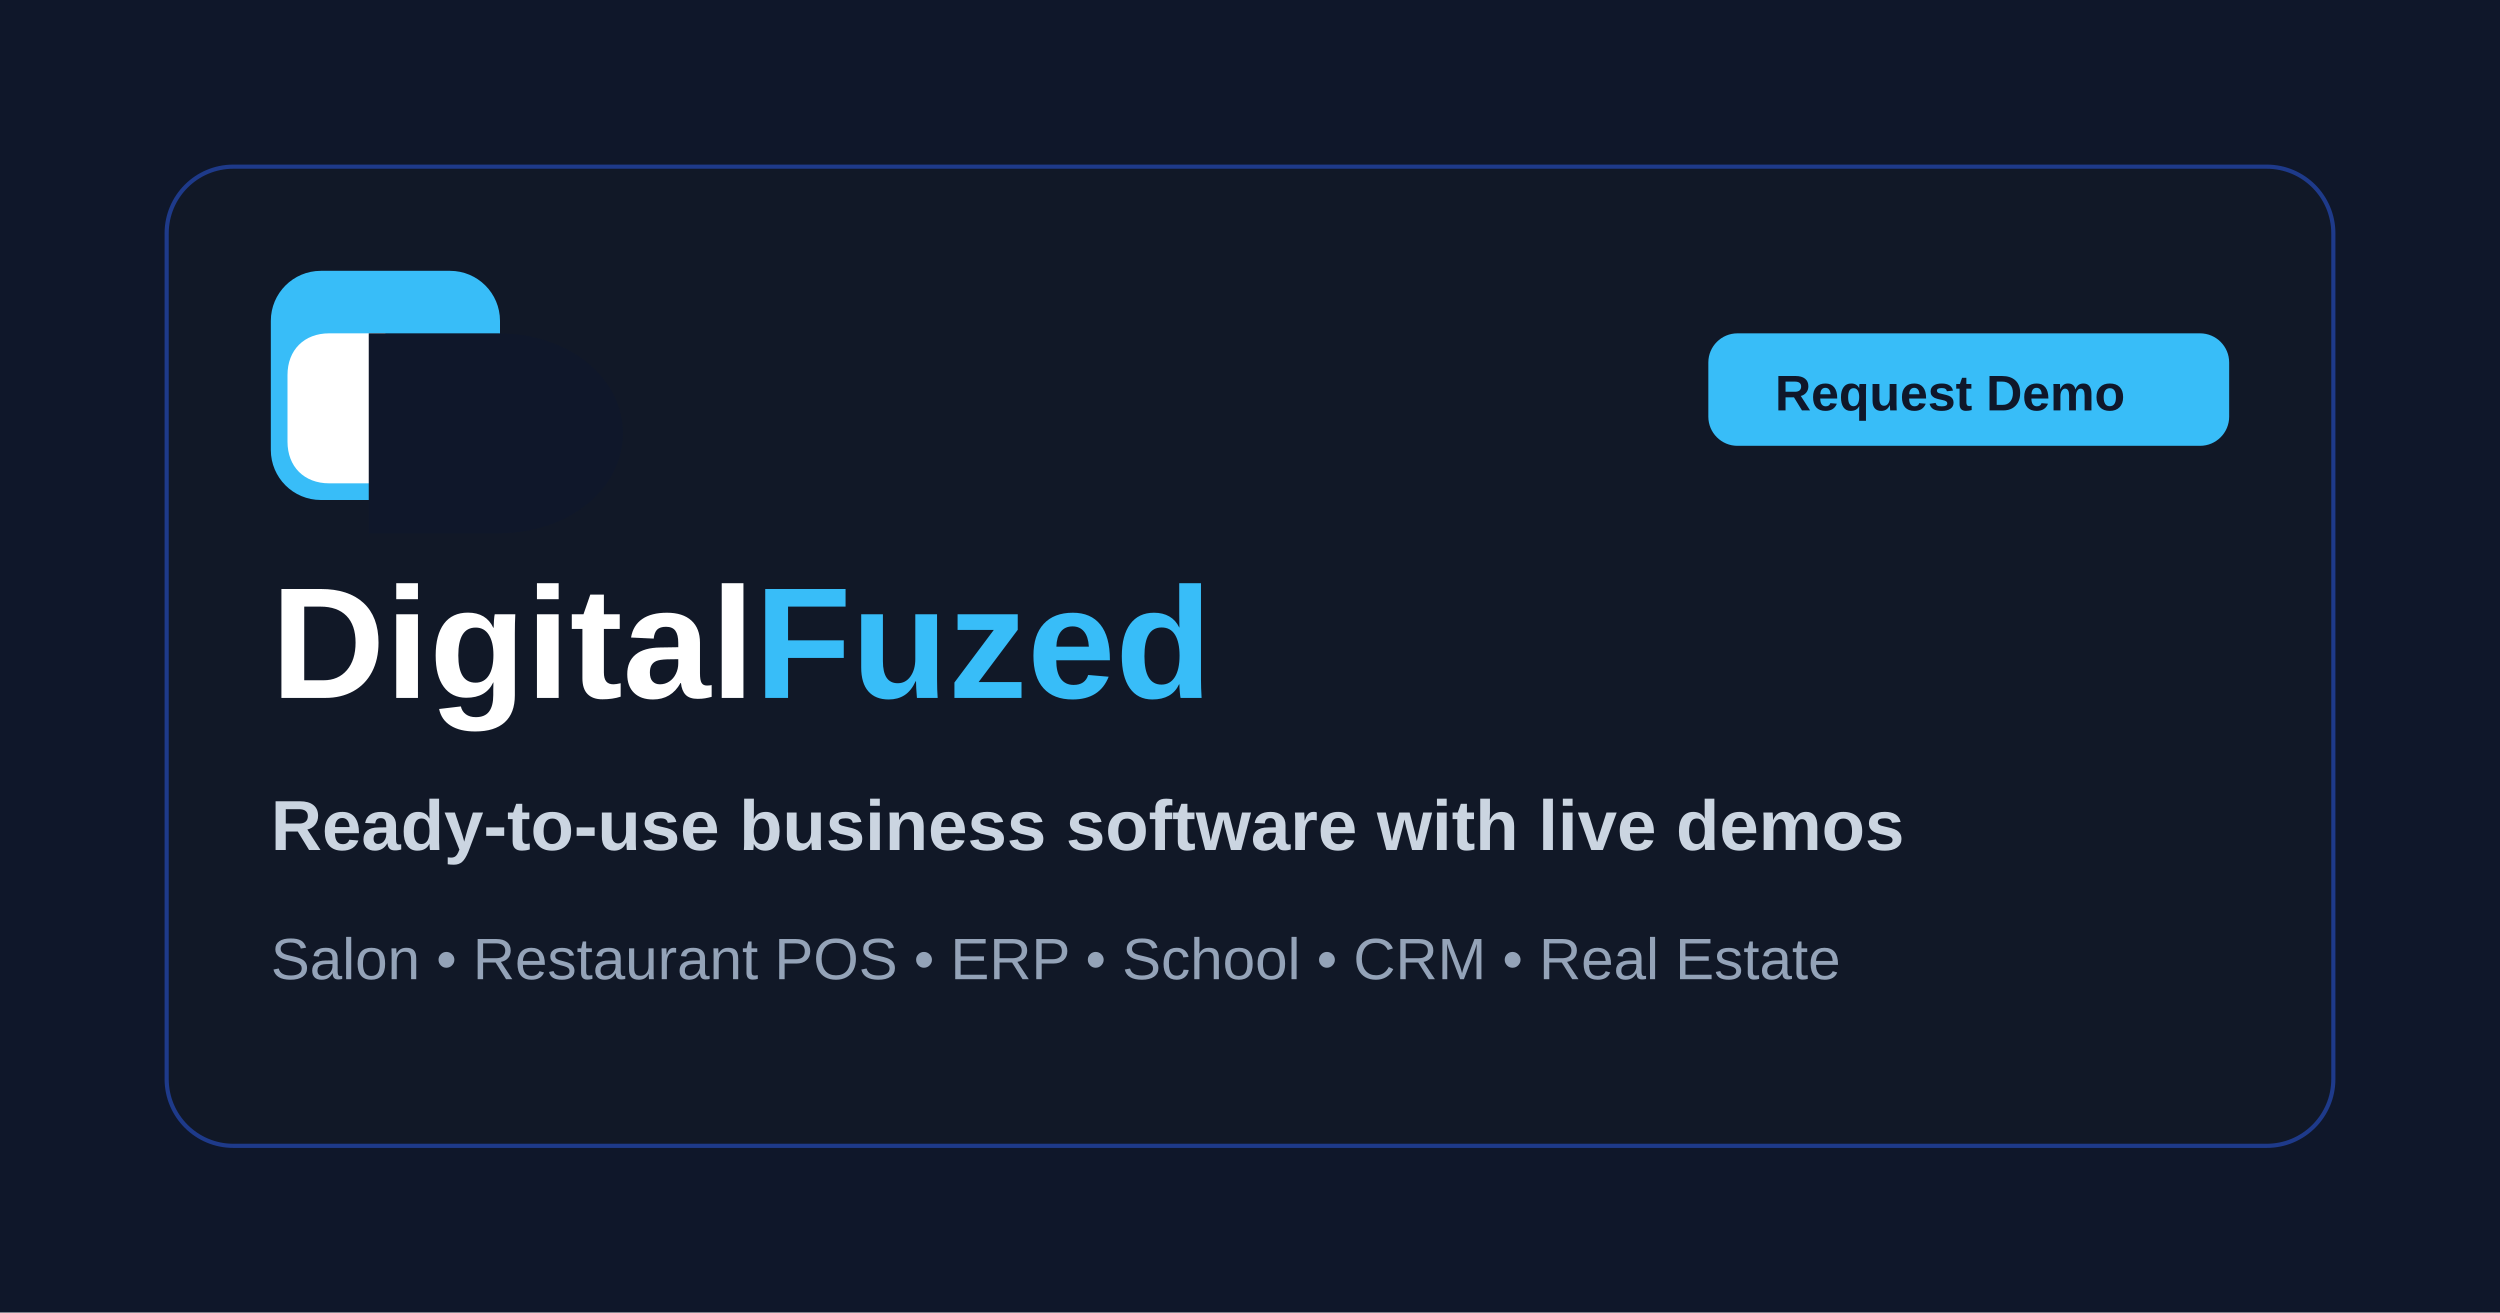
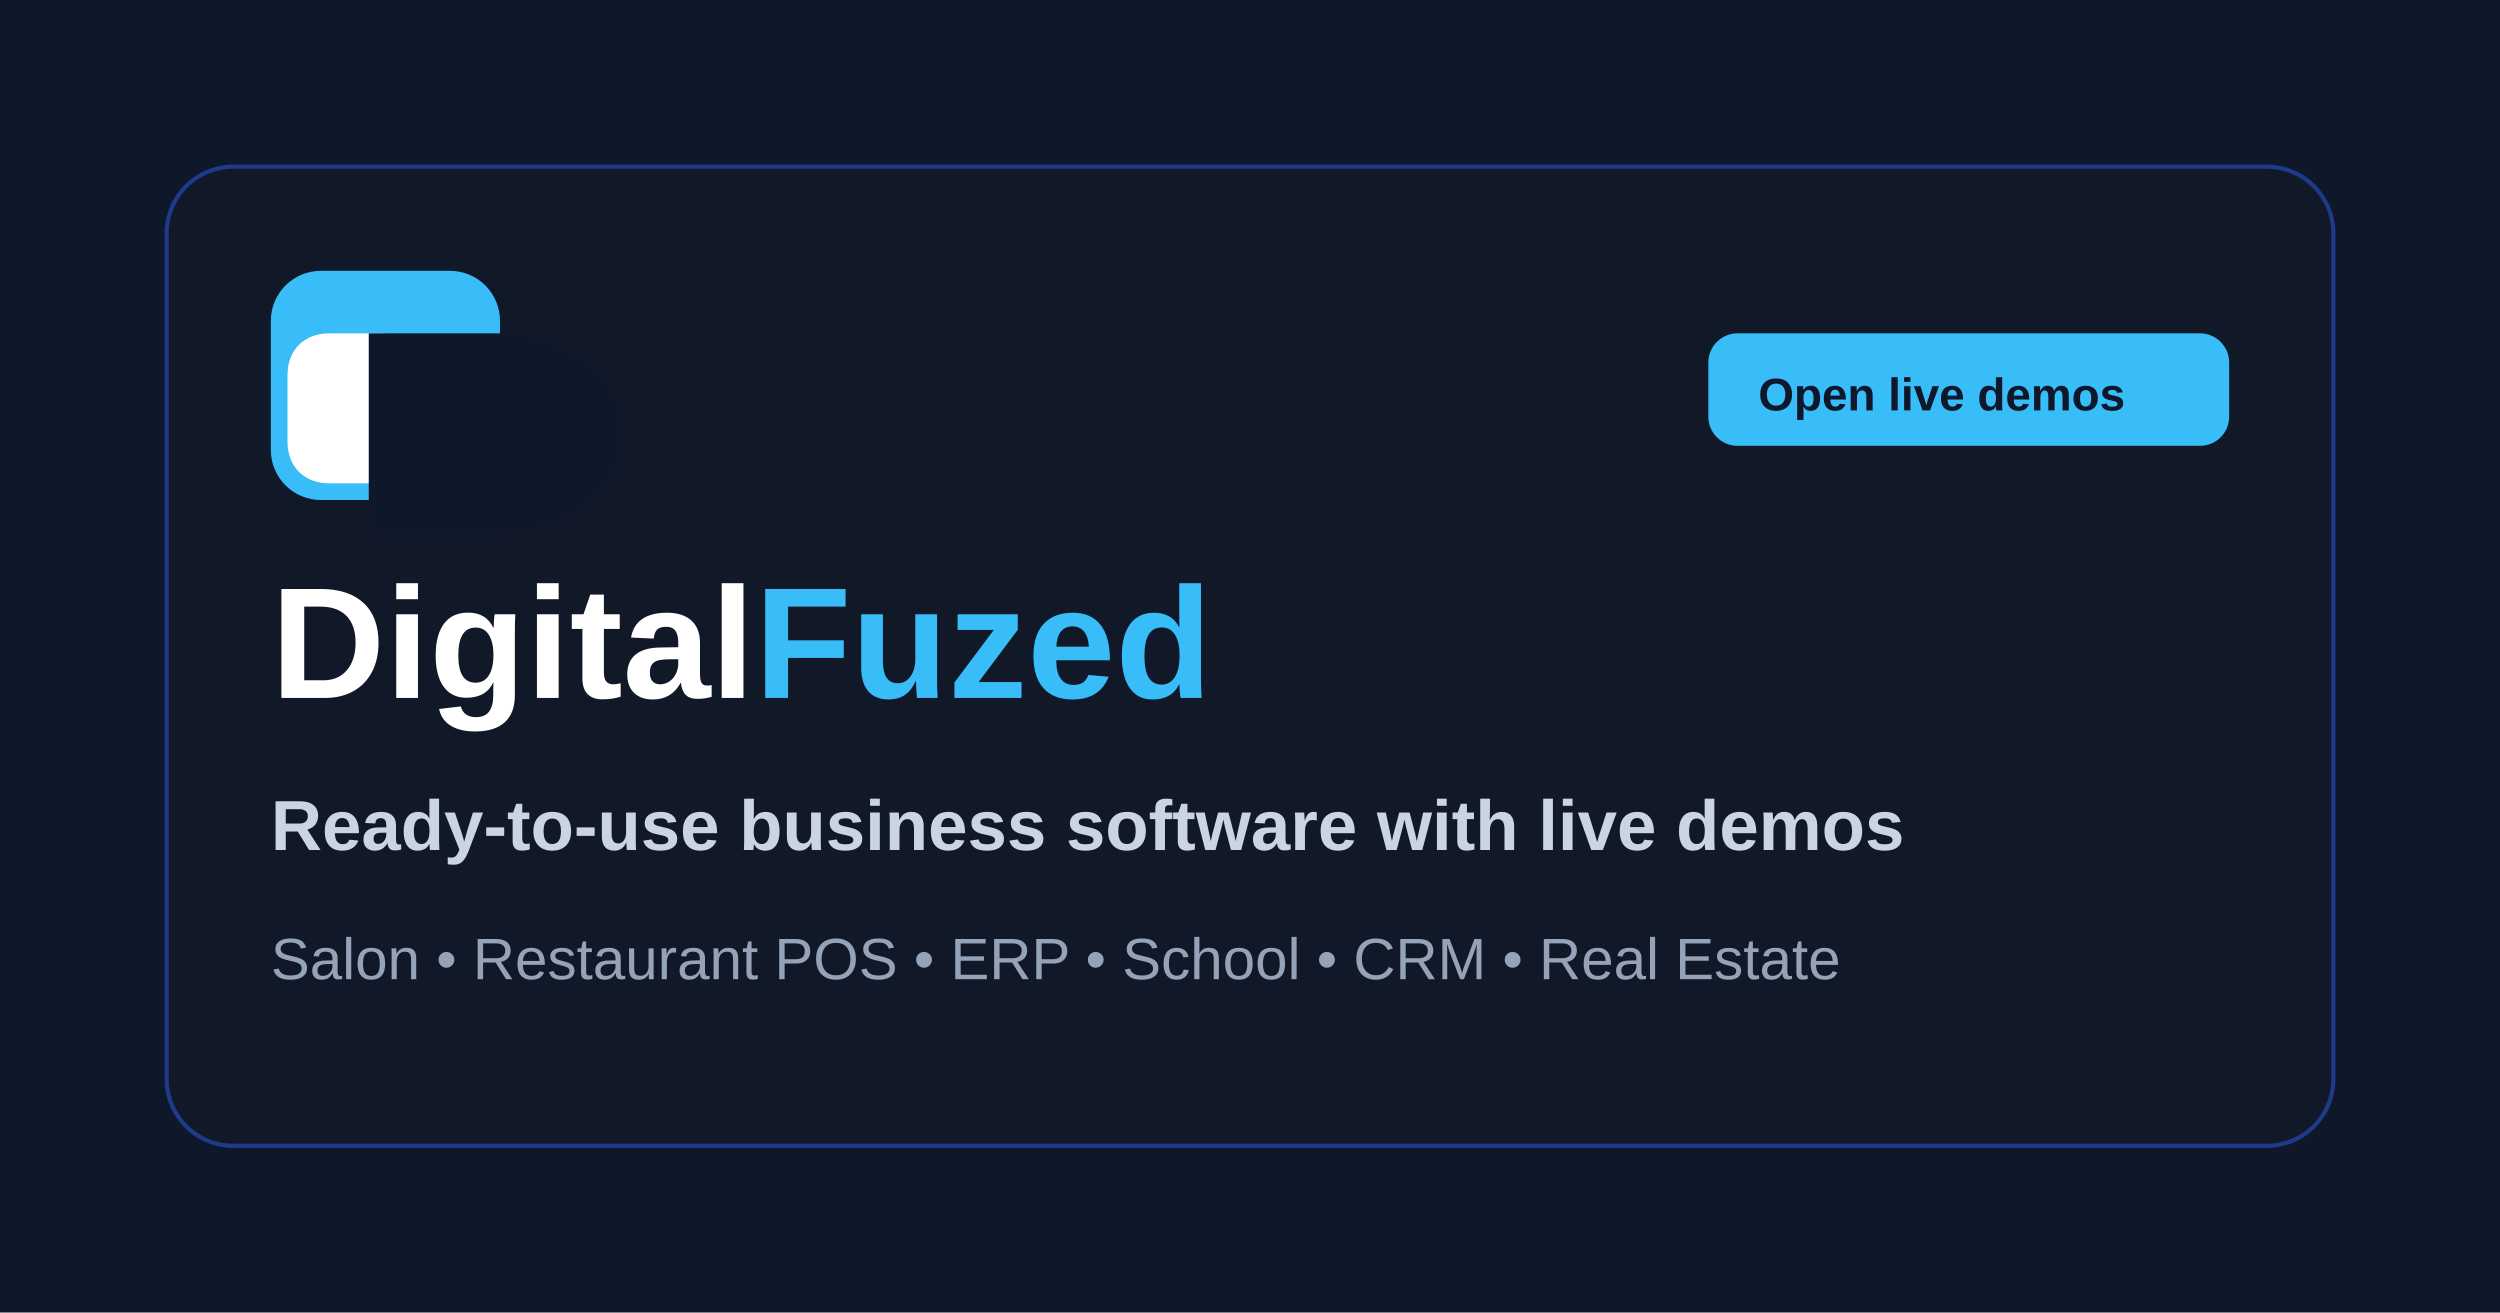
<svg xmlns="http://www.w3.org/2000/svg" width="1200" height="630" viewBox="0 0 1200 630">
  <rect width="1200" height="630" fill="#0F172A" />
  <rect x="80" y="80" width="1040" height="470" rx="32" fill="#111827" stroke="#1E3A8A" stroke-width="2" />
  <rect x="130" y="130" width="110" height="110" rx="24" fill="#38BDF8" />
  <path d="M158 160h27v72h-27c-12 0-20-8-20-20v-32c0-12 8-20 20-20z" fill="#fff" />
  <path d="M177 160h62c35 0 60 22 60 48s-25 48-60 48h-62v-96z" fill="#0F172A" />
  <text x="130" y="335" fill="#FFFFFF" font-family="Arial, Helvetica, sans-serif" font-size="76" font-weight="800">Digital<tspan fill="#38BDF8">Fuzed</tspan>
  </text>
  <text x="130" y="408" fill="#CBD5E1" font-family="Arial, Helvetica, sans-serif" font-size="34" font-weight="700">Ready-to-use business software with live demos</text>
  <text x="130" y="470" fill="#94A3B8" font-family="Arial, Helvetica, sans-serif" font-size="28">Salon • Restaurant POS • ERP • School • CRM • Real Estate</text>
  <rect x="820" y="160" width="250" height="54" rx="14" fill="#38BDF8" />
-   <text x="852" y="197" fill="#0F172A" font-family="Arial, Helvetica, sans-serif" font-size="24" font-weight="800">Request Demo</text>
+   <text x="844" y="197" fill="#0F172A" font-family="Arial, Helvetica, sans-serif" font-size="22" font-weight="800">Open live demos</text>
</svg>
